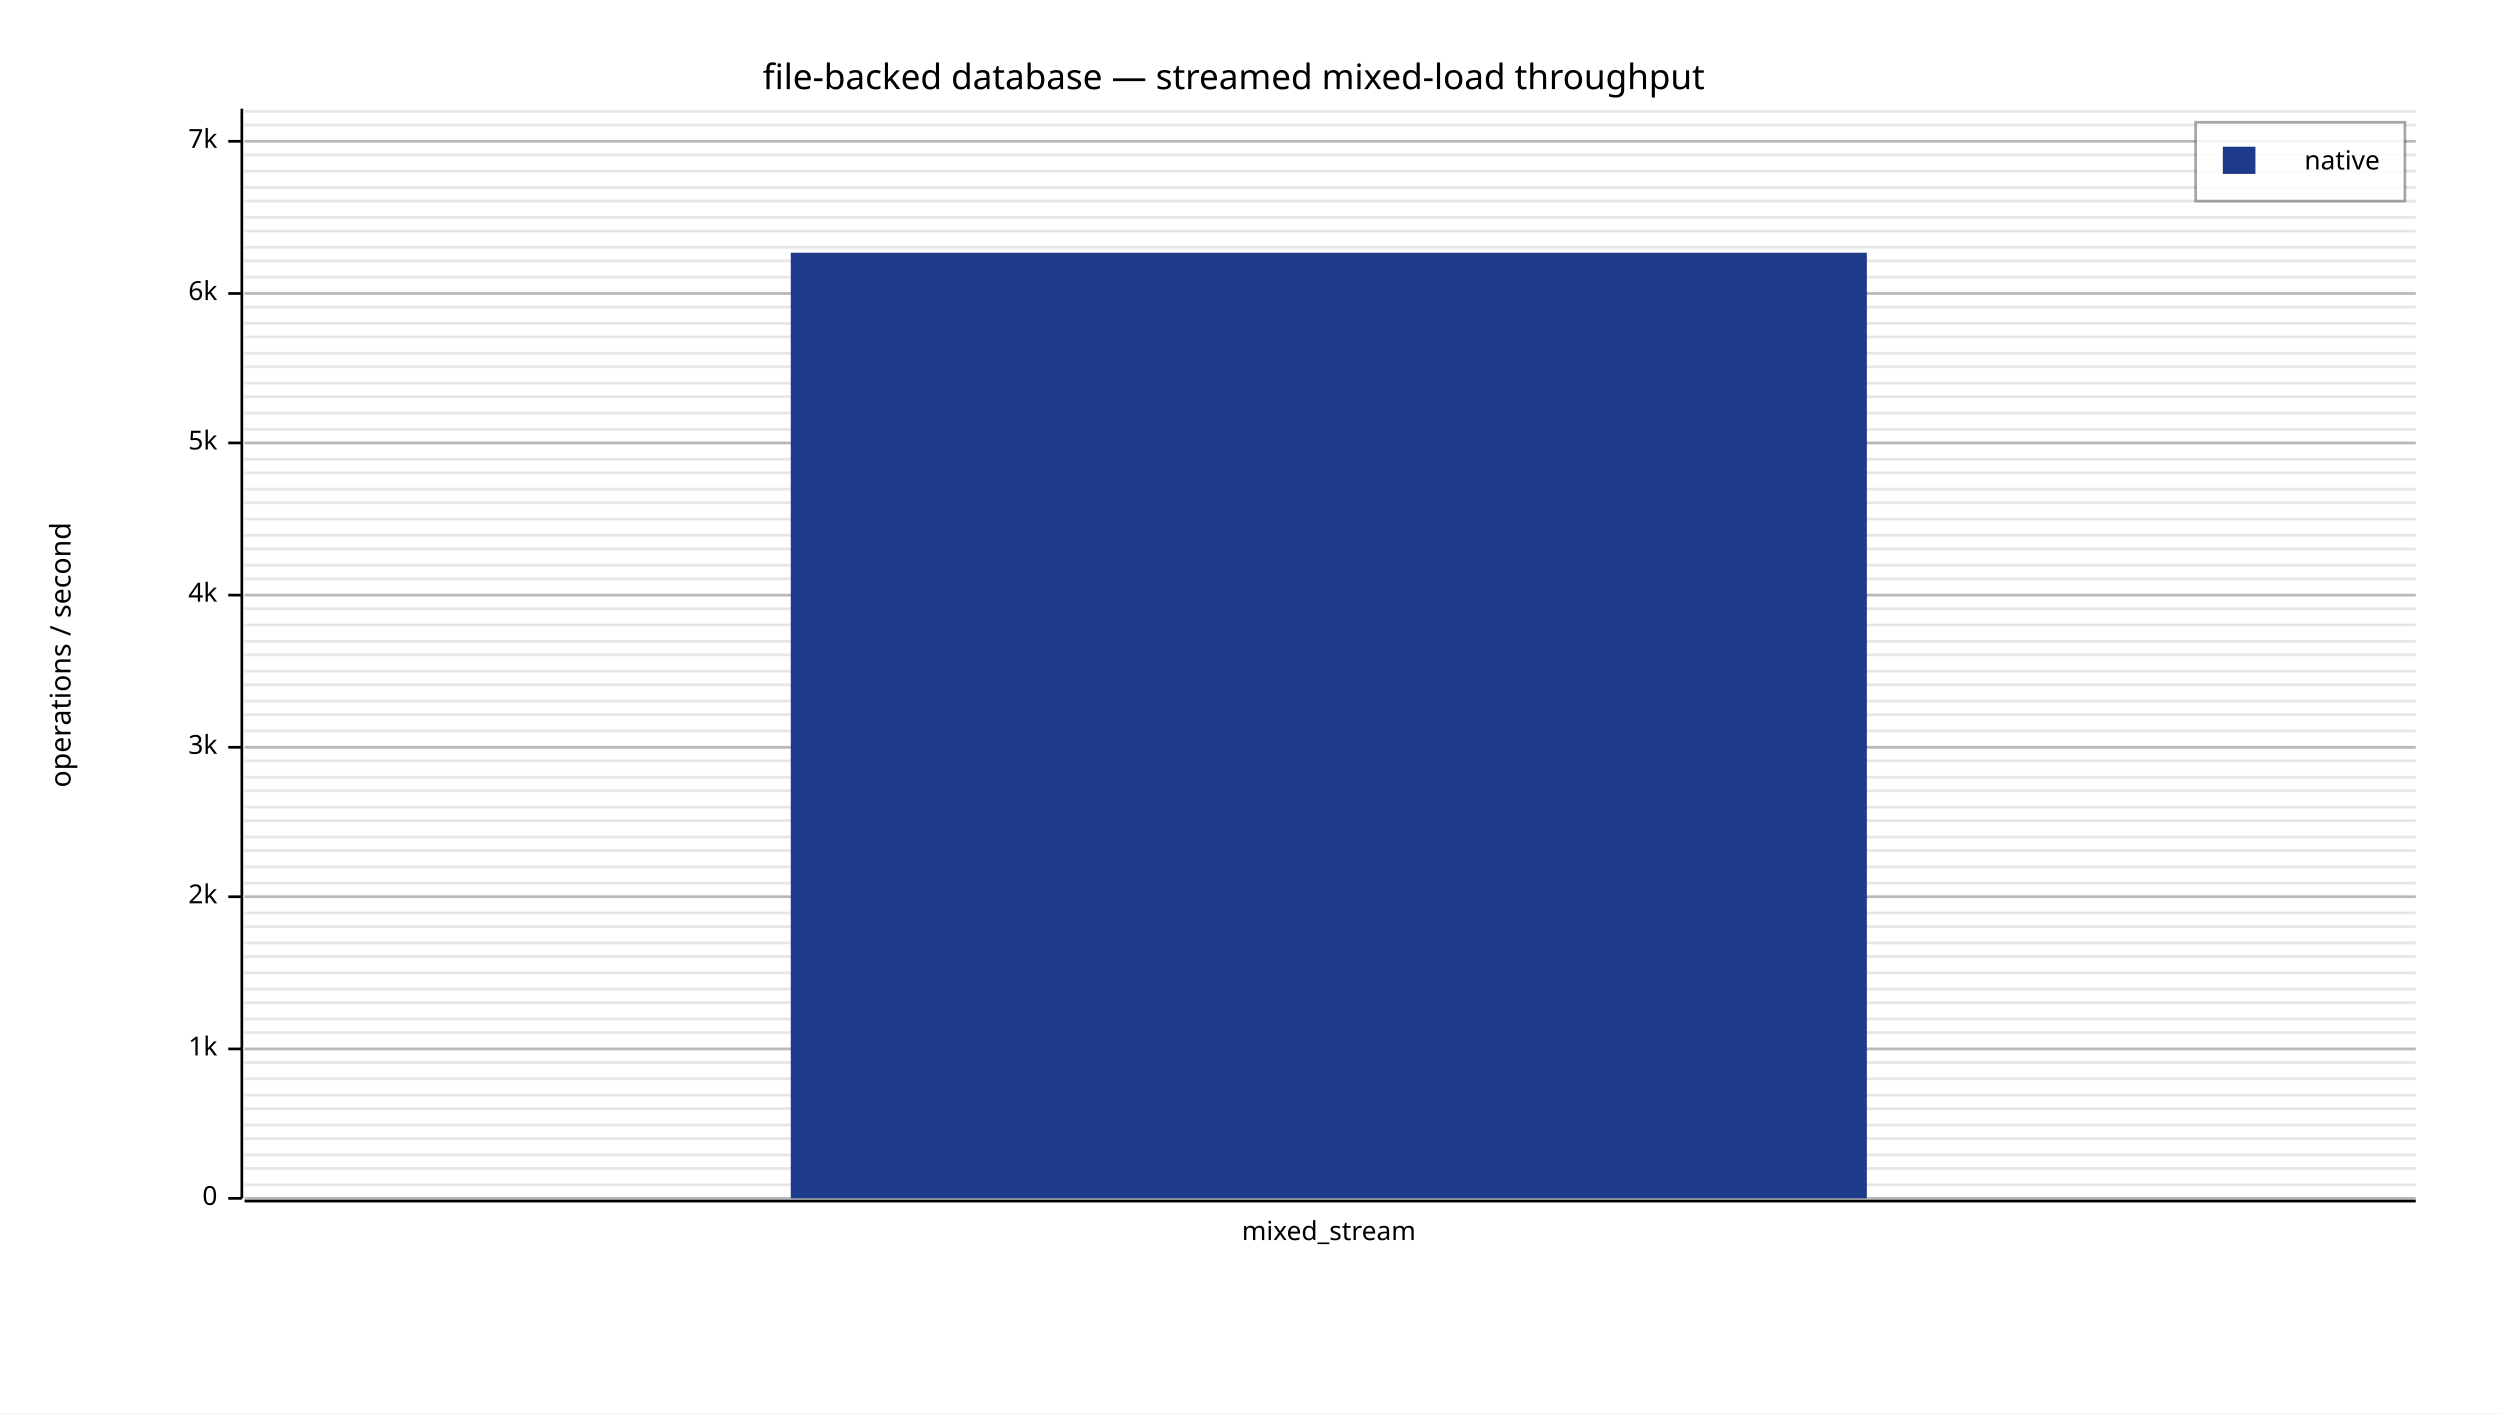
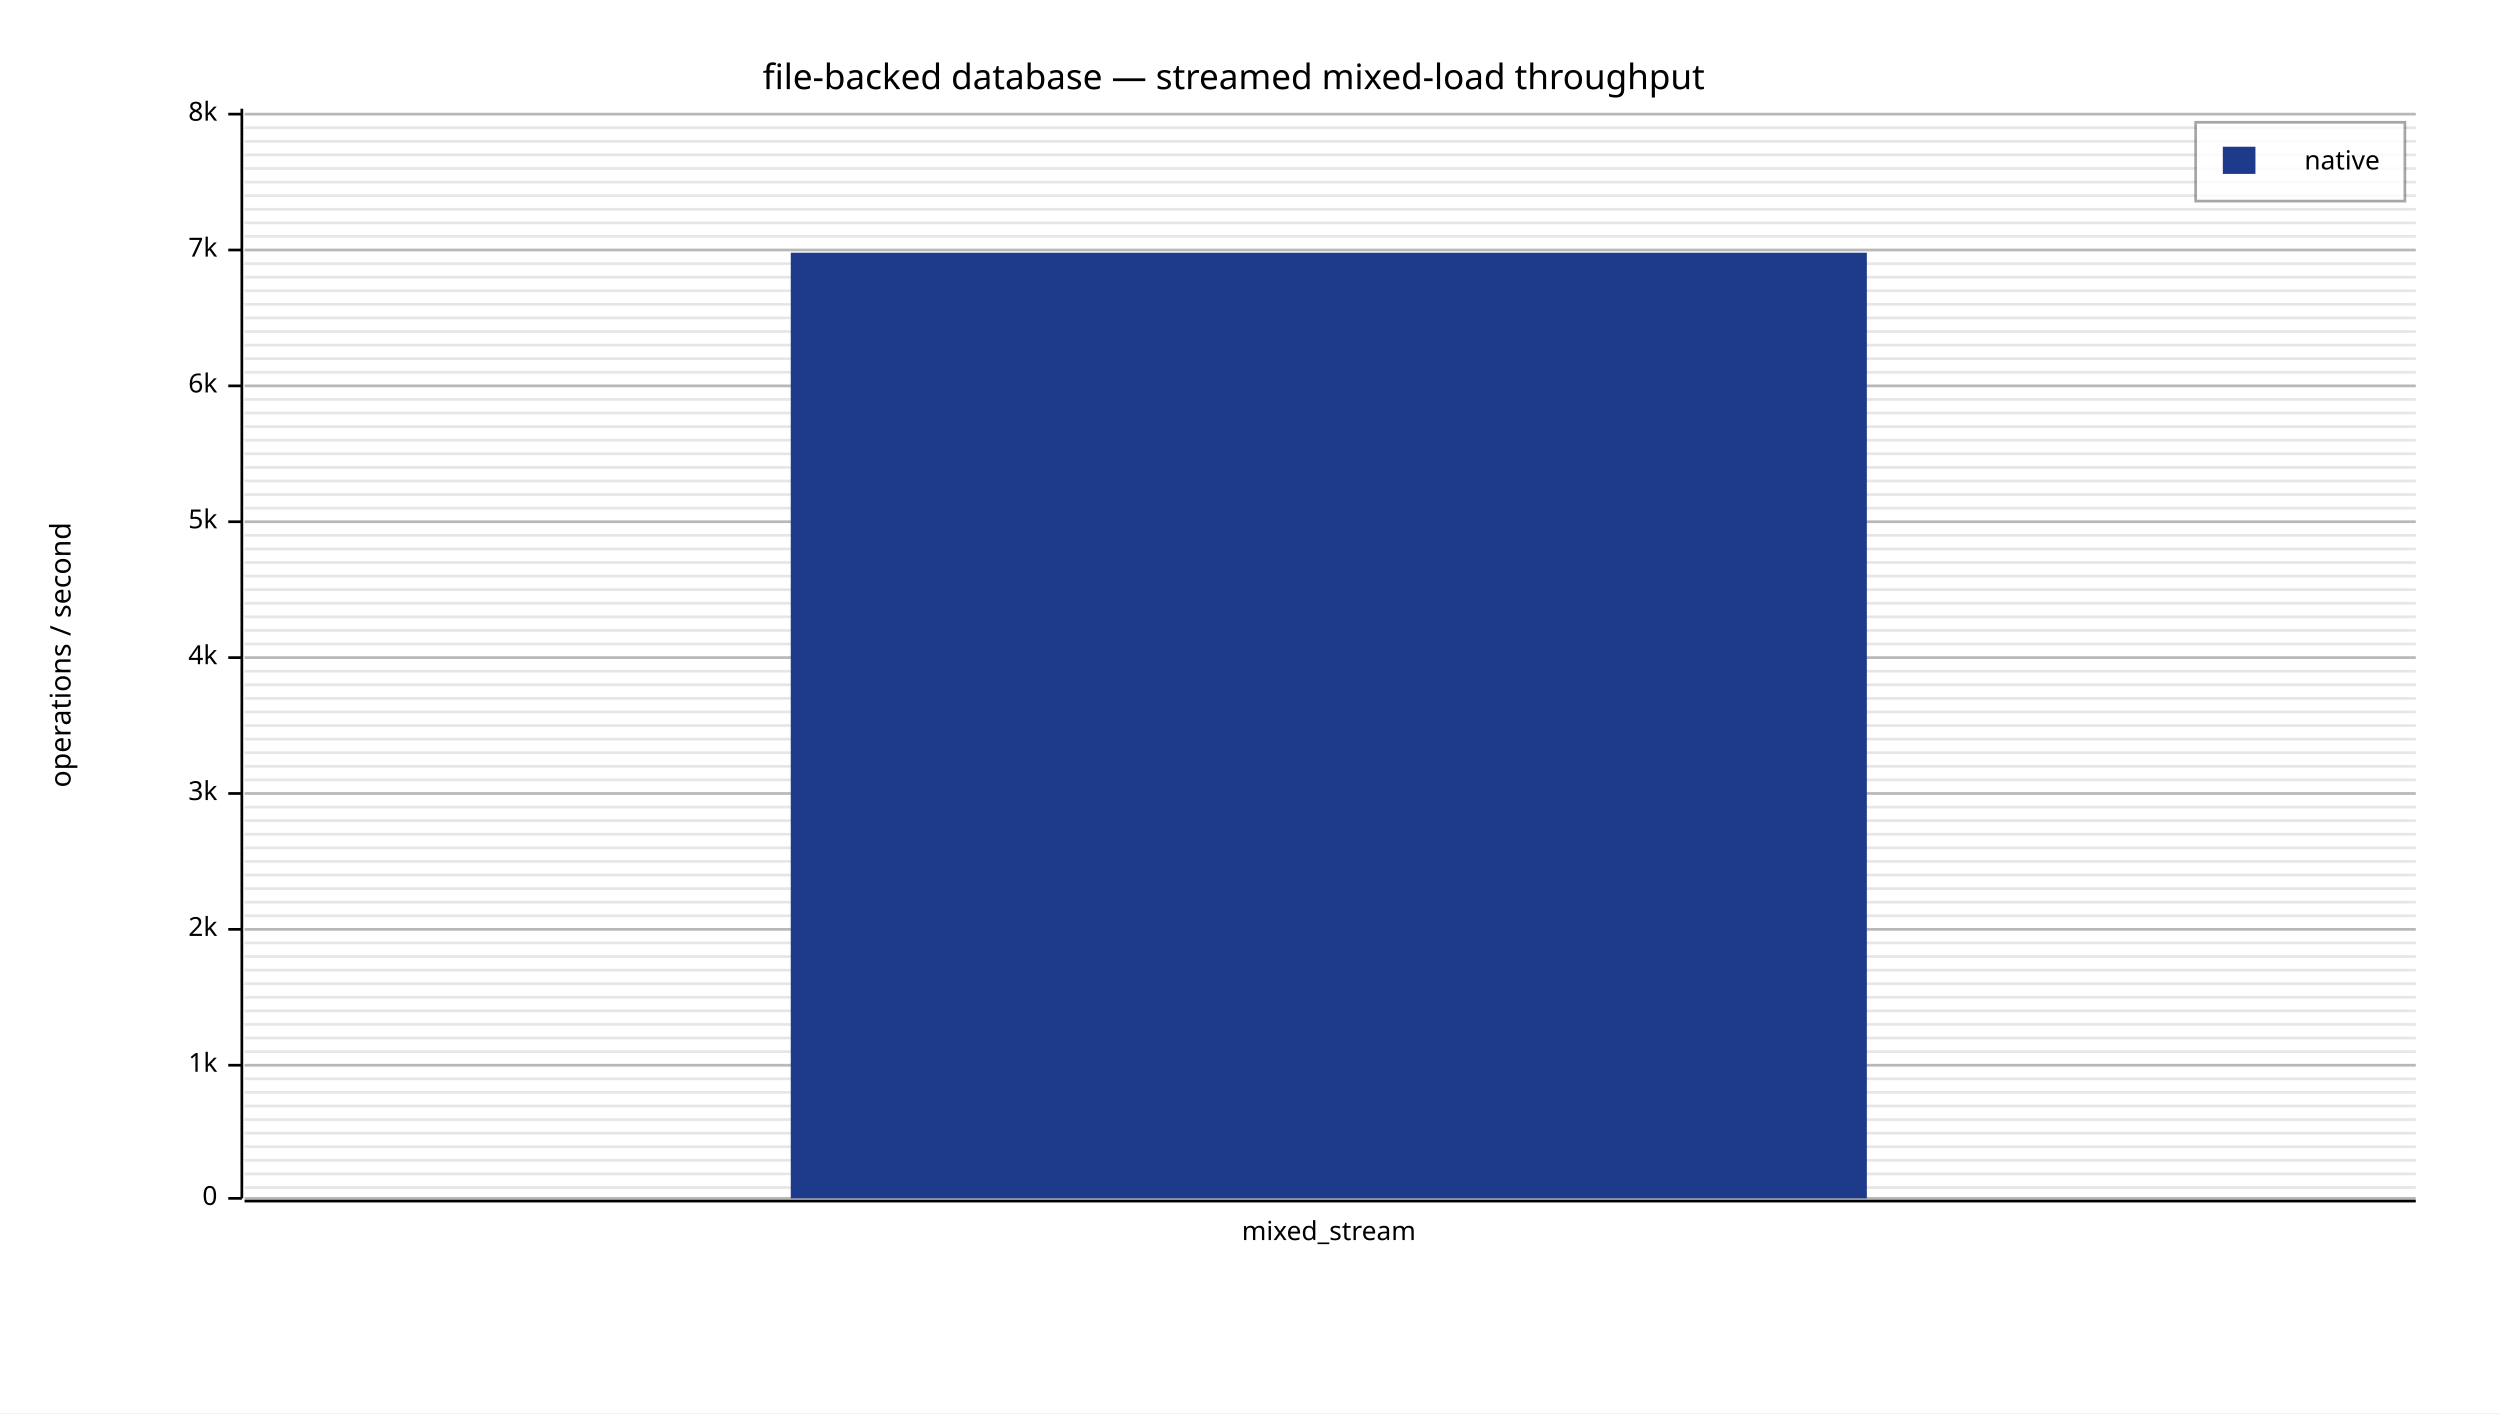
<svg xmlns="http://www.w3.org/2000/svg" width="920" height="520" viewBox="0 0 920 520">
  <rect x="0" y="0" width="920" height="520" opacity="1" fill="#FFFFFF" stroke="none" />
  <text x="454" y="23" dy="0.76em" text-anchor="middle" font-family="sans-serif" font-size="12.903" opacity="1" fill="#000000">
file-backed database — streamed mixed-load throughput
</text>
  <line opacity="0.1" stroke="#000000" stroke-width="1" x1="90" y1="441" x2="889" y2="441" />
-   <line opacity="0.1" stroke="#000000" stroke-width="1" x1="90" y1="436" x2="889" y2="436" />
-   <line opacity="0.1" stroke="#000000" stroke-width="1" x1="90" y1="430" x2="889" y2="430" />
-   <line opacity="0.1" stroke="#000000" stroke-width="1" x1="90" y1="425" x2="889" y2="425" />
-   <line opacity="0.1" stroke="#000000" stroke-width="1" x1="90" y1="419" x2="889" y2="419" />
-   <line opacity="0.1" stroke="#000000" stroke-width="1" x1="90" y1="414" x2="889" y2="414" />
-   <line opacity="0.1" stroke="#000000" stroke-width="1" x1="90" y1="408" x2="889" y2="408" />
-   <line opacity="0.1" stroke="#000000" stroke-width="1" x1="90" y1="403" x2="889" y2="403" />
+   <line opacity="0.1" stroke="#000000" stroke-width="1" x1="90" y1="437" x2="889" y2="437" />
+   <line opacity="0.1" stroke="#000000" stroke-width="1" x1="90" y1="432" x2="889" y2="432" />
+   <line opacity="0.1" stroke="#000000" stroke-width="1" x1="90" y1="427" x2="889" y2="427" />
+   <line opacity="0.1" stroke="#000000" stroke-width="1" x1="90" y1="422" x2="889" y2="422" />
+   <line opacity="0.1" stroke="#000000" stroke-width="1" x1="90" y1="417" x2="889" y2="417" />
+   <line opacity="0.1" stroke="#000000" stroke-width="1" x1="90" y1="412" x2="889" y2="412" />
+   <line opacity="0.1" stroke="#000000" stroke-width="1" x1="90" y1="407" x2="889" y2="407" />
+   <line opacity="0.1" stroke="#000000" stroke-width="1" x1="90" y1="402" x2="889" y2="402" />
  <line opacity="0.1" stroke="#000000" stroke-width="1" x1="90" y1="397" x2="889" y2="397" />
-   <line opacity="0.1" stroke="#000000" stroke-width="1" x1="90" y1="391" x2="889" y2="391" />
-   <line opacity="0.1" stroke="#000000" stroke-width="1" x1="90" y1="386" x2="889" y2="386" />
-   <line opacity="0.1" stroke="#000000" stroke-width="1" x1="90" y1="380" x2="889" y2="380" />
-   <line opacity="0.1" stroke="#000000" stroke-width="1" x1="90" y1="375" x2="889" y2="375" />
-   <line opacity="0.1" stroke="#000000" stroke-width="1" x1="90" y1="369" x2="889" y2="369" />
-   <line opacity="0.1" stroke="#000000" stroke-width="1" x1="90" y1="364" x2="889" y2="364" />
-   <line opacity="0.1" stroke="#000000" stroke-width="1" x1="90" y1="358" x2="889" y2="358" />
+   <line opacity="0.1" stroke="#000000" stroke-width="1" x1="90" y1="392" x2="889" y2="392" />
+   <line opacity="0.1" stroke="#000000" stroke-width="1" x1="90" y1="387" x2="889" y2="387" />
+   <line opacity="0.1" stroke="#000000" stroke-width="1" x1="90" y1="382" x2="889" y2="382" />
+   <line opacity="0.1" stroke="#000000" stroke-width="1" x1="90" y1="377" x2="889" y2="377" />
+   <line opacity="0.1" stroke="#000000" stroke-width="1" x1="90" y1="372" x2="889" y2="372" />
+   <line opacity="0.1" stroke="#000000" stroke-width="1" x1="90" y1="367" x2="889" y2="367" />
+   <line opacity="0.1" stroke="#000000" stroke-width="1" x1="90" y1="362" x2="889" y2="362" />
+   <line opacity="0.1" stroke="#000000" stroke-width="1" x1="90" y1="357" x2="889" y2="357" />
  <line opacity="0.1" stroke="#000000" stroke-width="1" x1="90" y1="352" x2="889" y2="352" />
  <line opacity="0.1" stroke="#000000" stroke-width="1" x1="90" y1="347" x2="889" y2="347" />
-   <line opacity="0.1" stroke="#000000" stroke-width="1" x1="90" y1="341" x2="889" y2="341" />
-   <line opacity="0.1" stroke="#000000" stroke-width="1" x1="90" y1="336" x2="889" y2="336" />
-   <line opacity="0.1" stroke="#000000" stroke-width="1" x1="90" y1="330" x2="889" y2="330" />
-   <line opacity="0.1" stroke="#000000" stroke-width="1" x1="90" y1="325" x2="889" y2="325" />
-   <line opacity="0.1" stroke="#000000" stroke-width="1" x1="90" y1="319" x2="889" y2="319" />
-   <line opacity="0.1" stroke="#000000" stroke-width="1" x1="90" y1="313" x2="889" y2="313" />
-   <line opacity="0.1" stroke="#000000" stroke-width="1" x1="90" y1="308" x2="889" y2="308" />
+   <line opacity="0.1" stroke="#000000" stroke-width="1" x1="90" y1="342" x2="889" y2="342" />
+   <line opacity="0.1" stroke="#000000" stroke-width="1" x1="90" y1="337" x2="889" y2="337" />
+   <line opacity="0.1" stroke="#000000" stroke-width="1" x1="90" y1="332" x2="889" y2="332" />
+   <line opacity="0.1" stroke="#000000" stroke-width="1" x1="90" y1="327" x2="889" y2="327" />
+   <line opacity="0.1" stroke="#000000" stroke-width="1" x1="90" y1="322" x2="889" y2="322" />
+   <line opacity="0.1" stroke="#000000" stroke-width="1" x1="90" y1="317" x2="889" y2="317" />
+   <line opacity="0.1" stroke="#000000" stroke-width="1" x1="90" y1="312" x2="889" y2="312" />
+   <line opacity="0.1" stroke="#000000" stroke-width="1" x1="90" y1="307" x2="889" y2="307" />
  <line opacity="0.1" stroke="#000000" stroke-width="1" x1="90" y1="302" x2="889" y2="302" />
  <line opacity="0.1" stroke="#000000" stroke-width="1" x1="90" y1="297" x2="889" y2="297" />
-   <line opacity="0.1" stroke="#000000" stroke-width="1" x1="90" y1="291" x2="889" y2="291" />
-   <line opacity="0.1" stroke="#000000" stroke-width="1" x1="90" y1="286" x2="889" y2="286" />
-   <line opacity="0.1" stroke="#000000" stroke-width="1" x1="90" y1="280" x2="889" y2="280" />
-   <line opacity="0.1" stroke="#000000" stroke-width="1" x1="90" y1="275" x2="889" y2="275" />
-   <line opacity="0.1" stroke="#000000" stroke-width="1" x1="90" y1="269" x2="889" y2="269" />
-   <line opacity="0.1" stroke="#000000" stroke-width="1" x1="90" y1="263" x2="889" y2="263" />
-   <line opacity="0.1" stroke="#000000" stroke-width="1" x1="90" y1="258" x2="889" y2="258" />
+   <line opacity="0.1" stroke="#000000" stroke-width="1" x1="90" y1="292" x2="889" y2="292" />
+   <line opacity="0.1" stroke="#000000" stroke-width="1" x1="90" y1="287" x2="889" y2="287" />
+   <line opacity="0.1" stroke="#000000" stroke-width="1" x1="90" y1="282" x2="889" y2="282" />
+   <line opacity="0.1" stroke="#000000" stroke-width="1" x1="90" y1="277" x2="889" y2="277" />
+   <line opacity="0.1" stroke="#000000" stroke-width="1" x1="90" y1="272" x2="889" y2="272" />
+   <line opacity="0.1" stroke="#000000" stroke-width="1" x1="90" y1="267" x2="889" y2="267" />
+   <line opacity="0.1" stroke="#000000" stroke-width="1" x1="90" y1="262" x2="889" y2="262" />
+   <line opacity="0.1" stroke="#000000" stroke-width="1" x1="90" y1="257" x2="889" y2="257" />
  <line opacity="0.1" stroke="#000000" stroke-width="1" x1="90" y1="252" x2="889" y2="252" />
  <line opacity="0.1" stroke="#000000" stroke-width="1" x1="90" y1="247" x2="889" y2="247" />
-   <line opacity="0.1" stroke="#000000" stroke-width="1" x1="90" y1="241" x2="889" y2="241" />
-   <line opacity="0.1" stroke="#000000" stroke-width="1" x1="90" y1="236" x2="889" y2="236" />
-   <line opacity="0.1" stroke="#000000" stroke-width="1" x1="90" y1="230" x2="889" y2="230" />
-   <line opacity="0.1" stroke="#000000" stroke-width="1" x1="90" y1="224" x2="889" y2="224" />
-   <line opacity="0.1" stroke="#000000" stroke-width="1" x1="90" y1="219" x2="889" y2="219" />
-   <line opacity="0.1" stroke="#000000" stroke-width="1" x1="90" y1="213" x2="889" y2="213" />
-   <line opacity="0.1" stroke="#000000" stroke-width="1" x1="90" y1="208" x2="889" y2="208" />
+   <line opacity="0.1" stroke="#000000" stroke-width="1" x1="90" y1="242" x2="889" y2="242" />
+   <line opacity="0.1" stroke="#000000" stroke-width="1" x1="90" y1="237" x2="889" y2="237" />
+   <line opacity="0.1" stroke="#000000" stroke-width="1" x1="90" y1="232" x2="889" y2="232" />
+   <line opacity="0.1" stroke="#000000" stroke-width="1" x1="90" y1="227" x2="889" y2="227" />
+   <line opacity="0.1" stroke="#000000" stroke-width="1" x1="90" y1="222" x2="889" y2="222" />
+   <line opacity="0.1" stroke="#000000" stroke-width="1" x1="90" y1="217" x2="889" y2="217" />
+   <line opacity="0.1" stroke="#000000" stroke-width="1" x1="90" y1="212" x2="889" y2="212" />
+   <line opacity="0.1" stroke="#000000" stroke-width="1" x1="90" y1="207" x2="889" y2="207" />
  <line opacity="0.1" stroke="#000000" stroke-width="1" x1="90" y1="202" x2="889" y2="202" />
  <line opacity="0.1" stroke="#000000" stroke-width="1" x1="90" y1="197" x2="889" y2="197" />
-   <line opacity="0.1" stroke="#000000" stroke-width="1" x1="90" y1="191" x2="889" y2="191" />
-   <line opacity="0.1" stroke="#000000" stroke-width="1" x1="90" y1="185" x2="889" y2="185" />
-   <line opacity="0.1" stroke="#000000" stroke-width="1" x1="90" y1="180" x2="889" y2="180" />
-   <line opacity="0.1" stroke="#000000" stroke-width="1" x1="90" y1="174" x2="889" y2="174" />
-   <line opacity="0.1" stroke="#000000" stroke-width="1" x1="90" y1="169" x2="889" y2="169" />
-   <line opacity="0.1" stroke="#000000" stroke-width="1" x1="90" y1="163" x2="889" y2="163" />
-   <line opacity="0.1" stroke="#000000" stroke-width="1" x1="90" y1="158" x2="889" y2="158" />
+   <line opacity="0.1" stroke="#000000" stroke-width="1" x1="90" y1="192" x2="889" y2="192" />
+   <line opacity="0.1" stroke="#000000" stroke-width="1" x1="90" y1="187" x2="889" y2="187" />
+   <line opacity="0.1" stroke="#000000" stroke-width="1" x1="90" y1="182" x2="889" y2="182" />
+   <line opacity="0.1" stroke="#000000" stroke-width="1" x1="90" y1="177" x2="889" y2="177" />
+   <line opacity="0.1" stroke="#000000" stroke-width="1" x1="90" y1="172" x2="889" y2="172" />
+   <line opacity="0.1" stroke="#000000" stroke-width="1" x1="90" y1="167" x2="889" y2="167" />
+   <line opacity="0.1" stroke="#000000" stroke-width="1" x1="90" y1="162" x2="889" y2="162" />
+   <line opacity="0.1" stroke="#000000" stroke-width="1" x1="90" y1="157" x2="889" y2="157" />
  <line opacity="0.1" stroke="#000000" stroke-width="1" x1="90" y1="152" x2="889" y2="152" />
-   <line opacity="0.1" stroke="#000000" stroke-width="1" x1="90" y1="146" x2="889" y2="146" />
-   <line opacity="0.1" stroke="#000000" stroke-width="1" x1="90" y1="141" x2="889" y2="141" />
-   <line opacity="0.1" stroke="#000000" stroke-width="1" x1="90" y1="135" x2="889" y2="135" />
-   <line opacity="0.1" stroke="#000000" stroke-width="1" x1="90" y1="130" x2="889" y2="130" />
-   <line opacity="0.1" stroke="#000000" stroke-width="1" x1="90" y1="124" x2="889" y2="124" />
-   <line opacity="0.1" stroke="#000000" stroke-width="1" x1="90" y1="119" x2="889" y2="119" />
-   <line opacity="0.1" stroke="#000000" stroke-width="1" x1="90" y1="113" x2="889" y2="113" />
-   <line opacity="0.1" stroke="#000000" stroke-width="1" x1="90" y1="108" x2="889" y2="108" />
+   <line opacity="0.1" stroke="#000000" stroke-width="1" x1="90" y1="147" x2="889" y2="147" />
+   <line opacity="0.1" stroke="#000000" stroke-width="1" x1="90" y1="142" x2="889" y2="142" />
+   <line opacity="0.1" stroke="#000000" stroke-width="1" x1="90" y1="137" x2="889" y2="137" />
+   <line opacity="0.1" stroke="#000000" stroke-width="1" x1="90" y1="132" x2="889" y2="132" />
+   <line opacity="0.1" stroke="#000000" stroke-width="1" x1="90" y1="127" x2="889" y2="127" />
+   <line opacity="0.1" stroke="#000000" stroke-width="1" x1="90" y1="122" x2="889" y2="122" />
+   <line opacity="0.1" stroke="#000000" stroke-width="1" x1="90" y1="117" x2="889" y2="117" />
+   <line opacity="0.1" stroke="#000000" stroke-width="1" x1="90" y1="112" x2="889" y2="112" />
+   <line opacity="0.1" stroke="#000000" stroke-width="1" x1="90" y1="107" x2="889" y2="107" />
  <line opacity="0.1" stroke="#000000" stroke-width="1" x1="90" y1="102" x2="889" y2="102" />
-   <line opacity="0.1" stroke="#000000" stroke-width="1" x1="90" y1="96" x2="889" y2="96" />
-   <line opacity="0.1" stroke="#000000" stroke-width="1" x1="90" y1="91" x2="889" y2="91" />
-   <line opacity="0.1" stroke="#000000" stroke-width="1" x1="90" y1="85" x2="889" y2="85" />
-   <line opacity="0.1" stroke="#000000" stroke-width="1" x1="90" y1="80" x2="889" y2="80" />
-   <line opacity="0.1" stroke="#000000" stroke-width="1" x1="90" y1="74" x2="889" y2="74" />
-   <line opacity="0.1" stroke="#000000" stroke-width="1" x1="90" y1="69" x2="889" y2="69" />
-   <line opacity="0.1" stroke="#000000" stroke-width="1" x1="90" y1="63" x2="889" y2="63" />
+   <line opacity="0.1" stroke="#000000" stroke-width="1" x1="90" y1="97" x2="889" y2="97" />
+   <line opacity="0.1" stroke="#000000" stroke-width="1" x1="90" y1="92" x2="889" y2="92" />
+   <line opacity="0.1" stroke="#000000" stroke-width="1" x1="90" y1="87" x2="889" y2="87" />
+   <line opacity="0.1" stroke="#000000" stroke-width="1" x1="90" y1="82" x2="889" y2="82" />
+   <line opacity="0.1" stroke="#000000" stroke-width="1" x1="90" y1="77" x2="889" y2="77" />
+   <line opacity="0.1" stroke="#000000" stroke-width="1" x1="90" y1="72" x2="889" y2="72" />
+   <line opacity="0.1" stroke="#000000" stroke-width="1" x1="90" y1="67" x2="889" y2="67" />
+   <line opacity="0.1" stroke="#000000" stroke-width="1" x1="90" y1="62" x2="889" y2="62" />
  <line opacity="0.1" stroke="#000000" stroke-width="1" x1="90" y1="57" x2="889" y2="57" />
  <line opacity="0.1" stroke="#000000" stroke-width="1" x1="90" y1="52" x2="889" y2="52" />
-   <line opacity="0.1" stroke="#000000" stroke-width="1" x1="90" y1="46" x2="889" y2="46" />
-   <line opacity="0.1" stroke="#000000" stroke-width="1" x1="90" y1="41" x2="889" y2="41" />
+   <line opacity="0.1" stroke="#000000" stroke-width="1" x1="90" y1="47" x2="889" y2="47" />
+   <line opacity="0.1" stroke="#000000" stroke-width="1" x1="90" y1="42" x2="889" y2="42" />
  <text x="18" y="241" dy="0.76em" text-anchor="middle" font-family="sans-serif" font-size="10.484" opacity="1" fill="#000000" transform="rotate(270, 18, 241)">
operations / second
</text>
  <line opacity="0.2" stroke="#000000" stroke-width="1" x1="90" y1="441" x2="889" y2="441" />
-   <line opacity="0.2" stroke="#000000" stroke-width="1" x1="90" y1="386" x2="889" y2="386" />
-   <line opacity="0.2" stroke="#000000" stroke-width="1" x1="90" y1="330" x2="889" y2="330" />
-   <line opacity="0.2" stroke="#000000" stroke-width="1" x1="90" y1="275" x2="889" y2="275" />
-   <line opacity="0.2" stroke="#000000" stroke-width="1" x1="90" y1="219" x2="889" y2="219" />
-   <line opacity="0.2" stroke="#000000" stroke-width="1" x1="90" y1="163" x2="889" y2="163" />
-   <line opacity="0.2" stroke="#000000" stroke-width="1" x1="90" y1="108" x2="889" y2="108" />
-   <line opacity="0.2" stroke="#000000" stroke-width="1" x1="90" y1="52" x2="889" y2="52" />
+   <line opacity="0.2" stroke="#000000" stroke-width="1" x1="90" y1="392" x2="889" y2="392" />
+   <line opacity="0.2" stroke="#000000" stroke-width="1" x1="90" y1="342" x2="889" y2="342" />
+   <line opacity="0.2" stroke="#000000" stroke-width="1" x1="90" y1="292" x2="889" y2="292" />
+   <line opacity="0.2" stroke="#000000" stroke-width="1" x1="90" y1="242" x2="889" y2="242" />
+   <line opacity="0.2" stroke="#000000" stroke-width="1" x1="90" y1="192" x2="889" y2="192" />
+   <line opacity="0.2" stroke="#000000" stroke-width="1" x1="90" y1="142" x2="889" y2="142" />
+   <line opacity="0.2" stroke="#000000" stroke-width="1" x1="90" y1="92" x2="889" y2="92" />
+   <line opacity="0.2" stroke="#000000" stroke-width="1" x1="90" y1="42" x2="889" y2="42" />
  <polyline fill="none" opacity="1" stroke="#000000" stroke-width="1" points="89,40 89,441 " />
  <text x="80" y="441" dy="0.5ex" text-anchor="end" font-family="sans-serif" font-size="9.677" opacity="1" fill="#000000">
0
</text>
  <polyline fill="none" opacity="1" stroke="#000000" stroke-width="1" points="84,441 89,441 " />
-   <text x="80" y="386" dy="0.5ex" text-anchor="end" font-family="sans-serif" font-size="9.677" opacity="1" fill="#000000">
+   <text x="80" y="392" dy="0.5ex" text-anchor="end" font-family="sans-serif" font-size="9.677" opacity="1" fill="#000000">
1k
</text>
-   <polyline fill="none" opacity="1" stroke="#000000" stroke-width="1" points="84,386 89,386 " />
-   <text x="80" y="330" dy="0.5ex" text-anchor="end" font-family="sans-serif" font-size="9.677" opacity="1" fill="#000000">
+   <polyline fill="none" opacity="1" stroke="#000000" stroke-width="1" points="84,392 89,392 " />
+   <text x="80" y="342" dy="0.5ex" text-anchor="end" font-family="sans-serif" font-size="9.677" opacity="1" fill="#000000">
2k
</text>
-   <polyline fill="none" opacity="1" stroke="#000000" stroke-width="1" points="84,330 89,330 " />
-   <text x="80" y="275" dy="0.5ex" text-anchor="end" font-family="sans-serif" font-size="9.677" opacity="1" fill="#000000">
+   <polyline fill="none" opacity="1" stroke="#000000" stroke-width="1" points="84,342 89,342 " />
+   <text x="80" y="292" dy="0.5ex" text-anchor="end" font-family="sans-serif" font-size="9.677" opacity="1" fill="#000000">
3k
</text>
-   <polyline fill="none" opacity="1" stroke="#000000" stroke-width="1" points="84,275 89,275 " />
-   <text x="80" y="219" dy="0.5ex" text-anchor="end" font-family="sans-serif" font-size="9.677" opacity="1" fill="#000000">
+   <polyline fill="none" opacity="1" stroke="#000000" stroke-width="1" points="84,292 89,292 " />
+   <text x="80" y="242" dy="0.5ex" text-anchor="end" font-family="sans-serif" font-size="9.677" opacity="1" fill="#000000">
4k
</text>
-   <polyline fill="none" opacity="1" stroke="#000000" stroke-width="1" points="84,219 89,219 " />
-   <text x="80" y="163" dy="0.5ex" text-anchor="end" font-family="sans-serif" font-size="9.677" opacity="1" fill="#000000">
+   <polyline fill="none" opacity="1" stroke="#000000" stroke-width="1" points="84,242 89,242 " />
+   <text x="80" y="192" dy="0.5ex" text-anchor="end" font-family="sans-serif" font-size="9.677" opacity="1" fill="#000000">
5k
</text>
-   <polyline fill="none" opacity="1" stroke="#000000" stroke-width="1" points="84,163 89,163 " />
-   <text x="80" y="108" dy="0.5ex" text-anchor="end" font-family="sans-serif" font-size="9.677" opacity="1" fill="#000000">
+   <polyline fill="none" opacity="1" stroke="#000000" stroke-width="1" points="84,192 89,192 " />
+   <text x="80" y="142" dy="0.5ex" text-anchor="end" font-family="sans-serif" font-size="9.677" opacity="1" fill="#000000">
6k
</text>
-   <polyline fill="none" opacity="1" stroke="#000000" stroke-width="1" points="84,108 89,108 " />
-   <text x="80" y="52" dy="0.5ex" text-anchor="end" font-family="sans-serif" font-size="9.677" opacity="1" fill="#000000">
+   <polyline fill="none" opacity="1" stroke="#000000" stroke-width="1" points="84,142 89,142 " />
+   <text x="80" y="92" dy="0.5ex" text-anchor="end" font-family="sans-serif" font-size="9.677" opacity="1" fill="#000000">
7k
</text>
-   <polyline fill="none" opacity="1" stroke="#000000" stroke-width="1" points="84,52 89,52 " />
+   <polyline fill="none" opacity="1" stroke="#000000" stroke-width="1" points="84,92 89,92 " />
+   <text x="80" y="42" dy="0.5ex" text-anchor="end" font-family="sans-serif" font-size="9.677" opacity="1" fill="#000000">
+ 8k
+ </text>
+   <polyline fill="none" opacity="1" stroke="#000000" stroke-width="1" points="84,42 89,42 " />
  <polyline fill="none" opacity="1" stroke="#000000" stroke-width="1" points="90,442 889,442 " />
  <rect x="291" y="93" width="396" height="348" opacity="1" fill="#1E3A8A" stroke="none" />
  <rect x="808" y="45" width="77" height="29" opacity="0.85" fill="#FFFFFF" stroke="none" />
  <rect x="808" y="45" width="77" height="29" opacity="0.35" fill="none" stroke="#000000" />
  <text x="848" y="55" dy="0.76em" text-anchor="start" font-family="sans-serif" font-size="9.677" opacity="1" fill="#000000">
native
</text>
  <rect x="818" y="54" width="12" height="10" opacity="1" fill="#1E3A8A" stroke="none" />
  <text x="489" y="449" dy="0.76em" text-anchor="middle" font-family="sans-serif" font-size="9.677" opacity="1" fill="#000000">
mixed_stream
</text>
</svg>
